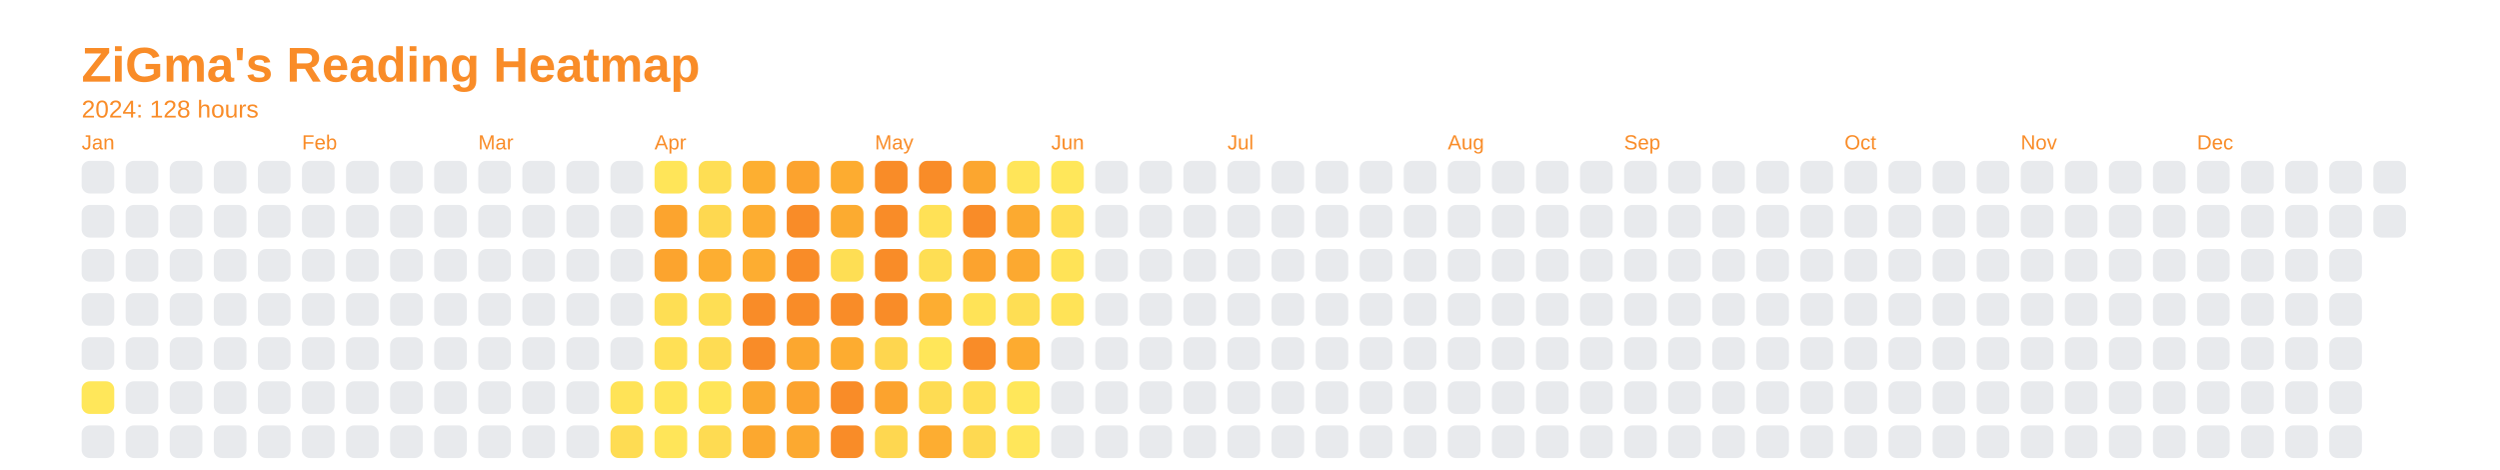
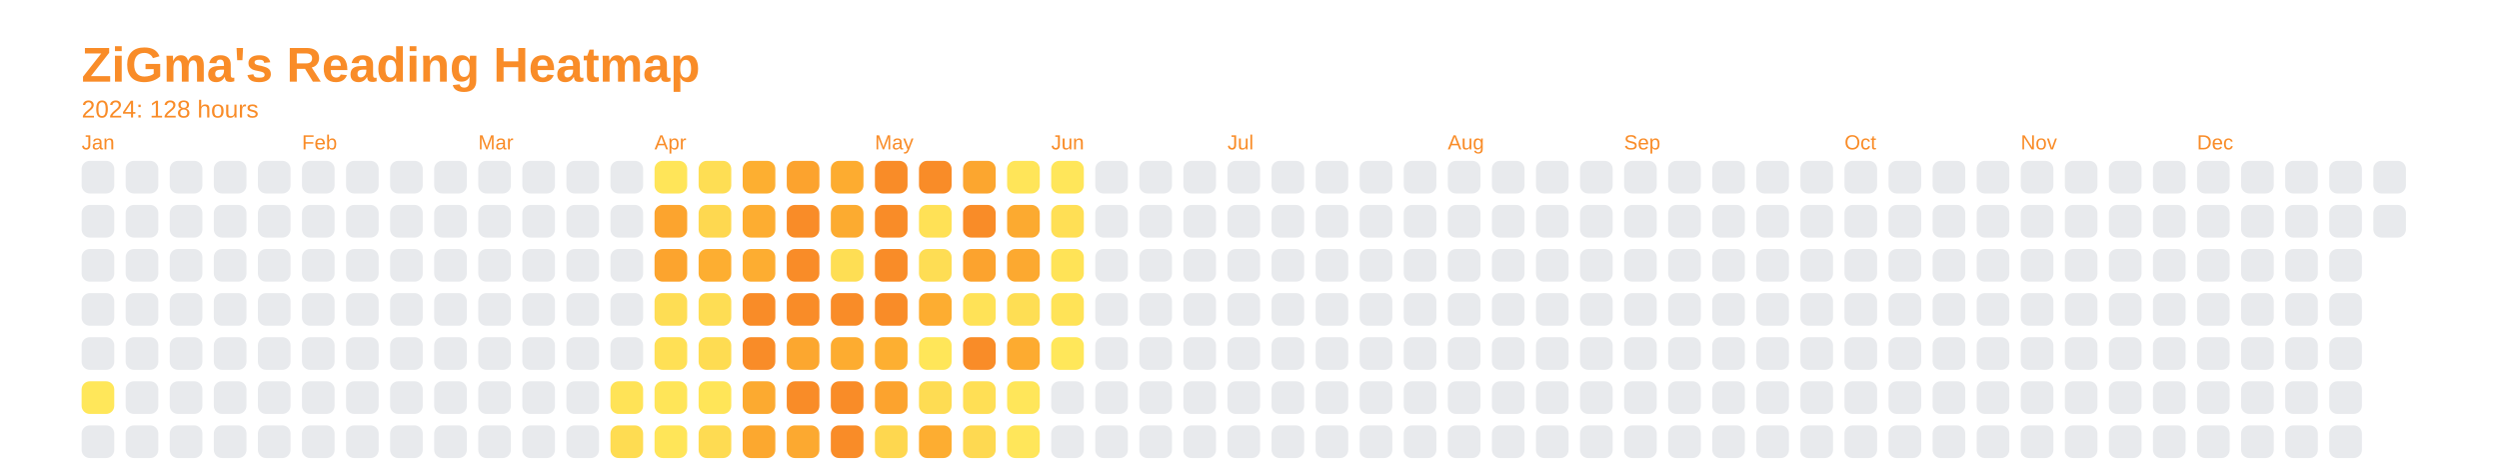
<svg xmlns="http://www.w3.org/2000/svg" baseProfile="full" height="57.5mm" version="1.1" viewBox="0,0,306.2,57.5" width="306.2mm">
  <defs />
  <rect fill="none" height="57.5" width="306.2" x="0" y="0" />
  <text fill="#f98c28" style="font-size:6px; font-family:Arial; font-weight:bold;" x="10" y="10">ZiGma's Reading Heatmap</text>
  <text fill="#f98c28" style="font-size:3px; font-family:Arial;" x="10" y="14.4">2024: 128 hours</text>
  <text fill="#f98c28" style="font-size:2.5px; font-family:Arial" x="10" y="18.3">Jan</text>
  <rect fill="#e8eaed" height="4" rx="1" ry="1" width="4" x="10" y="19.7" />
  <rect fill="#e8eaed" height="4" rx="1" ry="1" width="4" x="10" y="25.1" />
  <rect fill="#e8eaed" height="4" rx="1" ry="1" width="4" x="10" y="30.5" />
  <rect fill="#e8eaed" height="4" rx="1" ry="1" width="4" x="10" y="35.9" />
  <rect fill="#e8eaed" height="4" rx="1" ry="1" width="4" x="10" y="41.3" />
  <rect fill="#ffe75a" height="4" rx="1" ry="1" width="4" x="10" y="46.7" />
  <rect fill="#e8eaed" height="4" rx="1" ry="1" width="4" x="10" y="52.1" />
  <rect fill="#e8eaed" height="4" rx="1" ry="1" width="4" x="15.4" y="19.7" />
  <rect fill="#e8eaed" height="4" rx="1" ry="1" width="4" x="15.4" y="25.1" />
  <rect fill="#e8eaed" height="4" rx="1" ry="1" width="4" x="15.4" y="30.5" />
  <rect fill="#e8eaed" height="4" rx="1" ry="1" width="4" x="15.4" y="35.9" />
  <rect fill="#e8eaed" height="4" rx="1" ry="1" width="4" x="15.4" y="41.3" />
  <rect fill="#e8eaed" height="4" rx="1" ry="1" width="4" x="15.4" y="46.7" />
  <rect fill="#e8eaed" height="4" rx="1" ry="1" width="4" x="15.4" y="52.1" />
  <rect fill="#e8eaed" height="4" rx="1" ry="1" width="4" x="20.8" y="19.7" />
  <rect fill="#e8eaed" height="4" rx="1" ry="1" width="4" x="20.8" y="25.1" />
  <rect fill="#e8eaed" height="4" rx="1" ry="1" width="4" x="20.8" y="30.5" />
  <rect fill="#e8eaed" height="4" rx="1" ry="1" width="4" x="20.8" y="35.9" />
  <rect fill="#e8eaed" height="4" rx="1" ry="1" width="4" x="20.8" y="41.3" />
  <rect fill="#e8eaed" height="4" rx="1" ry="1" width="4" x="20.8" y="46.7" />
  <rect fill="#e8eaed" height="4" rx="1" ry="1" width="4" x="20.8" y="52.1" />
  <rect fill="#e8eaed" height="4" rx="1" ry="1" width="4" x="26.2" y="19.7" />
  <rect fill="#e8eaed" height="4" rx="1" ry="1" width="4" x="26.2" y="25.1" />
  <rect fill="#e8eaed" height="4" rx="1" ry="1" width="4" x="26.2" y="30.5" />
  <rect fill="#e8eaed" height="4" rx="1" ry="1" width="4" x="26.2" y="35.9" />
  <rect fill="#e8eaed" height="4" rx="1" ry="1" width="4" x="26.2" y="41.3" />
  <rect fill="#e8eaed" height="4" rx="1" ry="1" width="4" x="26.2" y="46.7" />
  <rect fill="#e8eaed" height="4" rx="1" ry="1" width="4" x="26.2" y="52.1" />
  <rect fill="#e8eaed" height="4" rx="1" ry="1" width="4" x="31.6" y="19.7" />
  <rect fill="#e8eaed" height="4" rx="1" ry="1" width="4" x="31.6" y="25.1" />
  <rect fill="#e8eaed" height="4" rx="1" ry="1" width="4" x="31.6" y="30.5" />
  <rect fill="#e8eaed" height="4" rx="1" ry="1" width="4" x="31.6" y="35.9" />
  <rect fill="#e8eaed" height="4" rx="1" ry="1" width="4" x="31.6" y="41.3" />
  <rect fill="#e8eaed" height="4" rx="1" ry="1" width="4" x="31.6" y="46.7" />
  <rect fill="#e8eaed" height="4" rx="1" ry="1" width="4" x="31.6" y="52.1" />
  <text fill="#f98c28" style="font-size:2.5px; font-family:Arial" x="37.0" y="18.3">Feb</text>
  <rect fill="#e8eaed" height="4" rx="1" ry="1" width="4" x="37.0" y="19.7" />
  <rect fill="#e8eaed" height="4" rx="1" ry="1" width="4" x="37.0" y="25.1" />
  <rect fill="#e8eaed" height="4" rx="1" ry="1" width="4" x="37.0" y="30.5" />
  <rect fill="#e8eaed" height="4" rx="1" ry="1" width="4" x="37.0" y="35.9" />
  <rect fill="#e8eaed" height="4" rx="1" ry="1" width="4" x="37.0" y="41.3" />
  <rect fill="#e8eaed" height="4" rx="1" ry="1" width="4" x="37.0" y="46.7" />
  <rect fill="#e8eaed" height="4" rx="1" ry="1" width="4" x="37.0" y="52.1" />
  <rect fill="#e8eaed" height="4" rx="1" ry="1" width="4" x="42.4" y="19.7" />
  <rect fill="#e8eaed" height="4" rx="1" ry="1" width="4" x="42.4" y="25.1" />
  <rect fill="#e8eaed" height="4" rx="1" ry="1" width="4" x="42.4" y="30.5" />
  <rect fill="#e8eaed" height="4" rx="1" ry="1" width="4" x="42.4" y="35.9" />
  <rect fill="#e8eaed" height="4" rx="1" ry="1" width="4" x="42.4" y="41.3" />
  <rect fill="#e8eaed" height="4" rx="1" ry="1" width="4" x="42.4" y="46.7" />
  <rect fill="#e8eaed" height="4" rx="1" ry="1" width="4" x="42.4" y="52.1" />
  <rect fill="#e8eaed" height="4" rx="1" ry="1" width="4" x="47.8" y="19.7" />
  <rect fill="#e8eaed" height="4" rx="1" ry="1" width="4" x="47.8" y="25.1" />
  <rect fill="#e8eaed" height="4" rx="1" ry="1" width="4" x="47.8" y="30.5" />
  <rect fill="#e8eaed" height="4" rx="1" ry="1" width="4" x="47.8" y="35.9" />
  <rect fill="#e8eaed" height="4" rx="1" ry="1" width="4" x="47.8" y="41.3" />
  <rect fill="#e8eaed" height="4" rx="1" ry="1" width="4" x="47.8" y="46.7" />
  <rect fill="#e8eaed" height="4" rx="1" ry="1" width="4" x="47.8" y="52.1" />
  <rect fill="#e8eaed" height="4" rx="1" ry="1" width="4" x="53.2" y="19.7" />
  <rect fill="#e8eaed" height="4" rx="1" ry="1" width="4" x="53.2" y="25.1" />
  <rect fill="#e8eaed" height="4" rx="1" ry="1" width="4" x="53.2" y="30.5" />
  <rect fill="#e8eaed" height="4" rx="1" ry="1" width="4" x="53.2" y="35.9" />
  <rect fill="#e8eaed" height="4" rx="1" ry="1" width="4" x="53.2" y="41.3" />
  <rect fill="#e8eaed" height="4" rx="1" ry="1" width="4" x="53.2" y="46.7" />
  <rect fill="#e8eaed" height="4" rx="1" ry="1" width="4" x="53.2" y="52.1" />
  <text fill="#f98c28" style="font-size:2.5px; font-family:Arial" x="58.6" y="18.3">Mar</text>
  <rect fill="#e8eaed" height="4" rx="1" ry="1" width="4" x="58.6" y="19.7" />
  <rect fill="#e8eaed" height="4" rx="1" ry="1" width="4" x="58.6" y="25.1" />
  <rect fill="#e8eaed" height="4" rx="1" ry="1" width="4" x="58.6" y="30.5" />
  <rect fill="#e8eaed" height="4" rx="1" ry="1" width="4" x="58.6" y="35.9" />
  <rect fill="#e8eaed" height="4" rx="1" ry="1" width="4" x="58.6" y="41.3" />
  <rect fill="#e8eaed" height="4" rx="1" ry="1" width="4" x="58.6" y="46.7" />
  <rect fill="#e8eaed" height="4" rx="1" ry="1" width="4" x="58.6" y="52.1" />
  <rect fill="#e8eaed" height="4" rx="1" ry="1" width="4" x="64" y="19.7" />
  <rect fill="#e8eaed" height="4" rx="1" ry="1" width="4" x="64" y="25.1" />
  <rect fill="#e8eaed" height="4" rx="1" ry="1" width="4" x="64" y="30.5" />
  <rect fill="#e8eaed" height="4" rx="1" ry="1" width="4" x="64" y="35.9" />
  <rect fill="#e8eaed" height="4" rx="1" ry="1" width="4" x="64" y="41.3" />
  <rect fill="#e8eaed" height="4" rx="1" ry="1" width="4" x="64" y="46.7" />
  <rect fill="#e8eaed" height="4" rx="1" ry="1" width="4" x="64" y="52.1" />
  <rect fill="#e8eaed" height="4" rx="1" ry="1" width="4" x="69.4" y="19.7" />
  <rect fill="#e8eaed" height="4" rx="1" ry="1" width="4" x="69.4" y="25.1" />
  <rect fill="#e8eaed" height="4" rx="1" ry="1" width="4" x="69.4" y="30.5" />
  <rect fill="#e8eaed" height="4" rx="1" ry="1" width="4" x="69.4" y="35.9" />
  <rect fill="#e8eaed" height="4" rx="1" ry="1" width="4" x="69.4" y="41.3" />
  <rect fill="#e8eaed" height="4" rx="1" ry="1" width="4" x="69.4" y="46.7" />
  <rect fill="#e8eaed" height="4" rx="1" ry="1" width="4" x="69.4" y="52.1" />
  <rect fill="#e8eaed" height="4" rx="1" ry="1" width="4" x="74.8" y="19.7" />
  <rect fill="#e8eaed" height="4" rx="1" ry="1" width="4" x="74.8" y="25.1" />
  <rect fill="#e8eaed" height="4" rx="1" ry="1" width="4" x="74.8" y="30.5" />
  <rect fill="#e8eaed" height="4" rx="1" ry="1" width="4" x="74.8" y="35.9" />
  <rect fill="#e8eaed" height="4" rx="1" ry="1" width="4" x="74.8" y="41.3" />
  <rect fill="#ffe357" height="4" rx="1" ry="1" width="4" x="74.8" y="46.7" />
-   <rect fill="#fedc53" height="4" rx="1" ry="1" width="4" x="74.8" y="52.1" />
+   <rect fill="#fedc52" height="4" rx="1" ry="1" width="4" x="74.8" y="52.1" />
  <text fill="#f98c28" style="font-size:2.5px; font-family:Arial" x="80.2" y="18.3">Apr</text>
  <rect fill="#ffe559" height="4" rx="1" ry="1" width="4" x="80.2" y="19.7" />
  <rect fill="#fca42e" height="4" rx="1" ry="1" width="4" x="80.2" y="25.1" />
  <rect fill="#fca42e" height="4" rx="1" ry="1" width="4" x="80.2" y="30.5" />
-   <rect fill="#fede54" height="4" rx="1" ry="1" width="4" x="80.2" y="35.9" />
+   <rect fill="#fedd54" height="4" rx="1" ry="1" width="4" x="80.2" y="35.9" />
  <rect fill="#ffe055" height="4" rx="1" ry="1" width="4" x="80.2" y="41.3" />
  <rect fill="#ffe558" height="4" rx="1" ry="1" width="4" x="80.2" y="46.7" />
-   <rect fill="#ffe559" height="4" rx="1" ry="1" width="4" x="80.2" y="52.1" />
+   <rect fill="#ffe558" height="4" rx="1" ry="1" width="4" x="80.2" y="52.1" />
  <rect fill="#fede54" height="4" rx="1" ry="1" width="4" x="85.6" y="19.7" />
  <rect fill="#fed850" height="4" rx="1" ry="1" width="4" x="85.6" y="25.1" />
  <rect fill="#fdae31" height="4" rx="1" ry="1" width="4" x="85.6" y="30.5" />
-   <rect fill="#fede54" height="4" rx="1" ry="1" width="4" x="85.6" y="35.9" />
-   <rect fill="#fedc53" height="4" rx="1" ry="1" width="4" x="85.6" y="41.3" />
+   <rect fill="#fedd54" height="4" rx="1" ry="1" width="4" x="85.6" y="35.9" />
+   <rect fill="#fedc52" height="4" rx="1" ry="1" width="4" x="85.6" y="41.3" />
  <rect fill="#ffe558" height="4" rx="1" ry="1" width="4" x="85.6" y="46.7" />
  <rect fill="#fedb52" height="4" rx="1" ry="1" width="4" x="85.6" y="52.1" />
  <rect fill="#fdaf31" height="4" rx="1" ry="1" width="4" x="91" y="19.7" />
  <rect fill="#fdad31" height="4" rx="1" ry="1" width="4" x="91" y="25.1" />
  <rect fill="#fdad31" height="4" rx="1" ry="1" width="4" x="91" y="30.5" />
  <rect fill="#f98c28" height="4" rx="1" ry="1" width="4" x="91" y="35.9" />
  <rect fill="#f98c28" height="4" rx="1" ry="1" width="4" x="91" y="41.3" />
  <rect fill="#fcaa30" height="4" rx="1" ry="1" width="4" x="91" y="46.7" />
  <rect fill="#fca82f" height="4" rx="1" ry="1" width="4" x="91" y="52.1" />
  <rect fill="#fca32e" height="4" rx="1" ry="1" width="4" x="96.4" y="19.7" />
  <rect fill="#f98c28" height="4" rx="1" ry="1" width="4" x="96.4" y="25.1" />
  <rect fill="#f98c28" height="4" rx="1" ry="1" width="4" x="96.4" y="30.5" />
  <rect fill="#f98c28" height="4" rx="1" ry="1" width="4" x="96.4" y="35.9" />
  <rect fill="#fca72f" height="4" rx="1" ry="1" width="4" x="96.4" y="41.3" />
-   <rect fill="#fca32e" height="4" rx="1" ry="1" width="4" x="96.4" y="46.7" />
+   <rect fill="#f98c28" height="4" rx="1" ry="1" width="4" x="96.4" y="46.7" />
  <rect fill="#fca930" height="4" rx="1" ry="1" width="4" x="96.4" y="52.1" />
  <rect fill="#fdac30" height="4" rx="1" ry="1" width="4" x="101.8" y="19.7" />
  <rect fill="#fcab30" height="4" rx="1" ry="1" width="4" x="101.8" y="25.1" />
  <rect fill="#fede54" height="4" rx="1" ry="1" width="4" x="101.8" y="30.5" />
  <rect fill="#f98c28" height="4" rx="1" ry="1" width="4" x="101.8" y="35.9" />
  <rect fill="#fdac30" height="4" rx="1" ry="1" width="4" x="101.8" y="41.3" />
  <rect fill="#f98c28" height="4" rx="1" ry="1" width="4" x="101.8" y="46.7" />
  <rect fill="#f98c28" height="4" rx="1" ry="1" width="4" x="101.8" y="52.1" />
  <text fill="#f98c28" style="font-size:2.5px; font-family:Arial" x="107.2" y="18.3">May</text>
  <rect fill="#f98c28" height="4" rx="1" ry="1" width="4" x="107.2" y="19.7" />
  <rect fill="#f98c28" height="4" rx="1" ry="1" width="4" x="107.2" y="25.1" />
  <rect fill="#f98c28" height="4" rx="1" ry="1" width="4" x="107.2" y="30.5" />
  <rect fill="#f98c28" height="4" rx="1" ry="1" width="4" x="107.2" y="35.9" />
-   <rect fill="#fed64f" height="4" rx="1" ry="1" width="4" x="107.2" y="41.3" />
+   <rect fill="#fdaf31" height="4" rx="1" ry="1" width="4" x="107.2" y="41.3" />
  <rect fill="#fca32e" height="4" rx="1" ry="1" width="4" x="107.2" y="46.7" />
-   <rect fill="#fed750" height="4" rx="1" ry="1" width="4" x="107.2" y="52.1" />
+   <rect fill="#fed74f" height="4" rx="1" ry="1" width="4" x="107.2" y="52.1" />
  <rect fill="#f98c28" height="4" rx="1" ry="1" width="4" x="112.6" y="19.7" />
  <rect fill="#ffe156" height="4" rx="1" ry="1" width="4" x="112.6" y="25.1" />
-   <rect fill="#fede54" height="4" rx="1" ry="1" width="4" x="112.6" y="30.5" />
+   <rect fill="#fedd54" height="4" rx="1" ry="1" width="4" x="112.6" y="30.5" />
  <rect fill="#fdad31" height="4" rx="1" ry="1" width="4" x="112.6" y="35.9" />
  <rect fill="#ffe659" height="4" rx="1" ry="1" width="4" x="112.6" y="41.3" />
  <rect fill="#fedc53" height="4" rx="1" ry="1" width="4" x="112.6" y="46.7" />
  <rect fill="#fdad31" height="4" rx="1" ry="1" width="4" x="112.6" y="52.1" />
  <rect fill="#fca62f" height="4" rx="1" ry="1" width="4" x="118" y="19.7" />
  <rect fill="#f98c28" height="4" rx="1" ry="1" width="4" x="118" y="25.1" />
  <rect fill="#fca32e" height="4" rx="1" ry="1" width="4" x="118" y="30.5" />
-   <rect fill="#ffe357" height="4" rx="1" ry="1" width="4" x="118" y="35.9" />
+   <rect fill="#ffe257" height="4" rx="1" ry="1" width="4" x="118" y="35.9" />
  <rect fill="#f98c28" height="4" rx="1" ry="1" width="4" x="118" y="41.3" />
  <rect fill="#ffdf55" height="4" rx="1" ry="1" width="4" x="118" y="46.7" />
  <rect fill="#fed951" height="4" rx="1" ry="1" width="4" x="118" y="52.1" />
  <rect fill="#ffe559" height="4" rx="1" ry="1" width="4" x="123.4" y="19.7" />
  <rect fill="#fcaa30" height="4" rx="1" ry="1" width="4" x="123.4" y="25.1" />
  <rect fill="#fca930" height="4" rx="1" ry="1" width="4" x="123.4" y="30.5" />
  <rect fill="#fede54" height="4" rx="1" ry="1" width="4" x="123.4" y="35.9" />
  <rect fill="#fdab30" height="4" rx="1" ry="1" width="4" x="123.4" y="41.3" />
-   <rect fill="#ffe75a" height="4" rx="1" ry="1" width="4" x="123.4" y="46.7" />
+   <rect fill="#ffe65a" height="4" rx="1" ry="1" width="4" x="123.4" y="46.7" />
  <rect fill="#ffe65a" height="4" rx="1" ry="1" width="4" x="123.4" y="52.1" />
  <text fill="#f98c28" style="font-size:2.5px; font-family:Arial" x="128.8" y="18.3">Jun</text>
-   <rect fill="#ffe75a" height="4" rx="1" ry="1" width="4" x="128.8" y="19.7" />
+   <rect fill="#ffe65a" height="4" rx="1" ry="1" width="4" x="128.8" y="19.7" />
  <rect fill="#ffdf55" height="4" rx="1" ry="1" width="4" x="128.8" y="25.1" />
  <rect fill="#ffe357" height="4" rx="1" ry="1" width="4" x="128.8" y="30.5" />
  <rect fill="#ffe357" height="4" rx="1" ry="1" width="4" x="128.8" y="35.9" />
-   <rect fill="#e8eaed" height="4" rx="1" ry="1" width="4" x="128.8" y="41.3" />
+   <rect fill="#ffe75a" height="4" rx="1" ry="1" width="4" x="128.8" y="41.3" />
  <rect fill="#e8eaed" height="4" rx="1" ry="1" width="4" x="128.8" y="46.7" />
  <rect fill="#e8eaed" height="4" rx="1" ry="1" width="4" x="128.8" y="52.1" />
  <rect fill="#e8eaed" height="4" rx="1" ry="1" width="4" x="134.2" y="19.7" />
  <rect fill="#e8eaed" height="4" rx="1" ry="1" width="4" x="134.2" y="25.1" />
  <rect fill="#e8eaed" height="4" rx="1" ry="1" width="4" x="134.2" y="30.5" />
  <rect fill="#e8eaed" height="4" rx="1" ry="1" width="4" x="134.2" y="35.9" />
  <rect fill="#e8eaed" height="4" rx="1" ry="1" width="4" x="134.2" y="41.3" />
  <rect fill="#e8eaed" height="4" rx="1" ry="1" width="4" x="134.2" y="46.7" />
  <rect fill="#e8eaed" height="4" rx="1" ry="1" width="4" x="134.2" y="52.1" />
  <rect fill="#e8eaed" height="4" rx="1" ry="1" width="4" x="139.6" y="19.7" />
  <rect fill="#e8eaed" height="4" rx="1" ry="1" width="4" x="139.6" y="25.1" />
  <rect fill="#e8eaed" height="4" rx="1" ry="1" width="4" x="139.6" y="30.5" />
  <rect fill="#e8eaed" height="4" rx="1" ry="1" width="4" x="139.6" y="35.9" />
  <rect fill="#e8eaed" height="4" rx="1" ry="1" width="4" x="139.6" y="41.3" />
  <rect fill="#e8eaed" height="4" rx="1" ry="1" width="4" x="139.6" y="46.7" />
  <rect fill="#e8eaed" height="4" rx="1" ry="1" width="4" x="139.6" y="52.1" />
  <rect fill="#e8eaed" height="4" rx="1" ry="1" width="4" x="145" y="19.7" />
  <rect fill="#e8eaed" height="4" rx="1" ry="1" width="4" x="145" y="25.1" />
  <rect fill="#e8eaed" height="4" rx="1" ry="1" width="4" x="145" y="30.5" />
  <rect fill="#e8eaed" height="4" rx="1" ry="1" width="4" x="145" y="35.9" />
  <rect fill="#e8eaed" height="4" rx="1" ry="1" width="4" x="145" y="41.3" />
  <rect fill="#e8eaed" height="4" rx="1" ry="1" width="4" x="145" y="46.7" />
  <rect fill="#e8eaed" height="4" rx="1" ry="1" width="4" x="145" y="52.1" />
  <text fill="#f98c28" style="font-size:2.5px; font-family:Arial" x="150.4" y="18.3">Jul</text>
  <rect fill="#e8eaed" height="4" rx="1" ry="1" width="4" x="150.4" y="19.7" />
  <rect fill="#e8eaed" height="4" rx="1" ry="1" width="4" x="150.4" y="25.1" />
  <rect fill="#e8eaed" height="4" rx="1" ry="1" width="4" x="150.4" y="30.5" />
  <rect fill="#e8eaed" height="4" rx="1" ry="1" width="4" x="150.4" y="35.9" />
  <rect fill="#e8eaed" height="4" rx="1" ry="1" width="4" x="150.4" y="41.3" />
  <rect fill="#e8eaed" height="4" rx="1" ry="1" width="4" x="150.4" y="46.7" />
  <rect fill="#e8eaed" height="4" rx="1" ry="1" width="4" x="150.4" y="52.1" />
  <rect fill="#e8eaed" height="4" rx="1" ry="1" width="4" x="155.8" y="19.7" />
  <rect fill="#e8eaed" height="4" rx="1" ry="1" width="4" x="155.8" y="25.1" />
  <rect fill="#e8eaed" height="4" rx="1" ry="1" width="4" x="155.8" y="30.5" />
  <rect fill="#e8eaed" height="4" rx="1" ry="1" width="4" x="155.8" y="35.9" />
  <rect fill="#e8eaed" height="4" rx="1" ry="1" width="4" x="155.8" y="41.3" />
  <rect fill="#e8eaed" height="4" rx="1" ry="1" width="4" x="155.8" y="46.7" />
  <rect fill="#e8eaed" height="4" rx="1" ry="1" width="4" x="155.8" y="52.1" />
  <rect fill="#e8eaed" height="4" rx="1" ry="1" width="4" x="161.2" y="19.7" />
  <rect fill="#e8eaed" height="4" rx="1" ry="1" width="4" x="161.2" y="25.1" />
  <rect fill="#e8eaed" height="4" rx="1" ry="1" width="4" x="161.2" y="30.5" />
  <rect fill="#e8eaed" height="4" rx="1" ry="1" width="4" x="161.2" y="35.9" />
  <rect fill="#e8eaed" height="4" rx="1" ry="1" width="4" x="161.2" y="41.3" />
  <rect fill="#e8eaed" height="4" rx="1" ry="1" width="4" x="161.2" y="46.7" />
  <rect fill="#e8eaed" height="4" rx="1" ry="1" width="4" x="161.2" y="52.1" />
  <rect fill="#e8eaed" height="4" rx="1" ry="1" width="4" x="166.6" y="19.7" />
  <rect fill="#e8eaed" height="4" rx="1" ry="1" width="4" x="166.6" y="25.1" />
  <rect fill="#e8eaed" height="4" rx="1" ry="1" width="4" x="166.6" y="30.5" />
  <rect fill="#e8eaed" height="4" rx="1" ry="1" width="4" x="166.6" y="35.9" />
  <rect fill="#e8eaed" height="4" rx="1" ry="1" width="4" x="166.6" y="41.3" />
  <rect fill="#e8eaed" height="4" rx="1" ry="1" width="4" x="166.6" y="46.7" />
  <rect fill="#e8eaed" height="4" rx="1" ry="1" width="4" x="166.6" y="52.1" />
  <rect fill="#e8eaed" height="4" rx="1" ry="1" width="4" x="172" y="19.7" />
  <rect fill="#e8eaed" height="4" rx="1" ry="1" width="4" x="172" y="25.1" />
  <rect fill="#e8eaed" height="4" rx="1" ry="1" width="4" x="172" y="30.5" />
  <rect fill="#e8eaed" height="4" rx="1" ry="1" width="4" x="172" y="35.9" />
  <rect fill="#e8eaed" height="4" rx="1" ry="1" width="4" x="172" y="41.3" />
  <rect fill="#e8eaed" height="4" rx="1" ry="1" width="4" x="172" y="46.7" />
  <rect fill="#e8eaed" height="4" rx="1" ry="1" width="4" x="172" y="52.1" />
  <text fill="#f98c28" style="font-size:2.5px; font-family:Arial" x="177.4" y="18.3">Aug</text>
  <rect fill="#e8eaed" height="4" rx="1" ry="1" width="4" x="177.4" y="19.7" />
  <rect fill="#e8eaed" height="4" rx="1" ry="1" width="4" x="177.4" y="25.1" />
  <rect fill="#e8eaed" height="4" rx="1" ry="1" width="4" x="177.4" y="30.5" />
  <rect fill="#e8eaed" height="4" rx="1" ry="1" width="4" x="177.4" y="35.9" />
  <rect fill="#e8eaed" height="4" rx="1" ry="1" width="4" x="177.4" y="41.3" />
  <rect fill="#e8eaed" height="4" rx="1" ry="1" width="4" x="177.4" y="46.7" />
  <rect fill="#e8eaed" height="4" rx="1" ry="1" width="4" x="177.4" y="52.1" />
  <rect fill="#e8eaed" height="4" rx="1" ry="1" width="4" x="182.8" y="19.7" />
  <rect fill="#e8eaed" height="4" rx="1" ry="1" width="4" x="182.8" y="25.1" />
  <rect fill="#e8eaed" height="4" rx="1" ry="1" width="4" x="182.8" y="30.5" />
  <rect fill="#e8eaed" height="4" rx="1" ry="1" width="4" x="182.8" y="35.9" />
  <rect fill="#e8eaed" height="4" rx="1" ry="1" width="4" x="182.8" y="41.3" />
  <rect fill="#e8eaed" height="4" rx="1" ry="1" width="4" x="182.8" y="46.7" />
  <rect fill="#e8eaed" height="4" rx="1" ry="1" width="4" x="182.8" y="52.1" />
  <rect fill="#e8eaed" height="4" rx="1" ry="1" width="4" x="188.2" y="19.7" />
  <rect fill="#e8eaed" height="4" rx="1" ry="1" width="4" x="188.2" y="25.1" />
  <rect fill="#e8eaed" height="4" rx="1" ry="1" width="4" x="188.2" y="30.5" />
  <rect fill="#e8eaed" height="4" rx="1" ry="1" width="4" x="188.2" y="35.9" />
  <rect fill="#e8eaed" height="4" rx="1" ry="1" width="4" x="188.2" y="41.3" />
  <rect fill="#e8eaed" height="4" rx="1" ry="1" width="4" x="188.2" y="46.7" />
  <rect fill="#e8eaed" height="4" rx="1" ry="1" width="4" x="188.2" y="52.1" />
  <rect fill="#e8eaed" height="4" rx="1" ry="1" width="4" x="193.6" y="19.7" />
  <rect fill="#e8eaed" height="4" rx="1" ry="1" width="4" x="193.6" y="25.1" />
  <rect fill="#e8eaed" height="4" rx="1" ry="1" width="4" x="193.6" y="30.5" />
  <rect fill="#e8eaed" height="4" rx="1" ry="1" width="4" x="193.6" y="35.9" />
  <rect fill="#e8eaed" height="4" rx="1" ry="1" width="4" x="193.6" y="41.3" />
  <rect fill="#e8eaed" height="4" rx="1" ry="1" width="4" x="193.6" y="46.7" />
  <rect fill="#e8eaed" height="4" rx="1" ry="1" width="4" x="193.6" y="52.1" />
  <text fill="#f98c28" style="font-size:2.5px; font-family:Arial" x="199" y="18.3">Sep</text>
  <rect fill="#e8eaed" height="4" rx="1" ry="1" width="4" x="199" y="19.7" />
  <rect fill="#e8eaed" height="4" rx="1" ry="1" width="4" x="199" y="25.1" />
  <rect fill="#e8eaed" height="4" rx="1" ry="1" width="4" x="199" y="30.5" />
  <rect fill="#e8eaed" height="4" rx="1" ry="1" width="4" x="199" y="35.9" />
  <rect fill="#e8eaed" height="4" rx="1" ry="1" width="4" x="199" y="41.3" />
  <rect fill="#e8eaed" height="4" rx="1" ry="1" width="4" x="199" y="46.7" />
  <rect fill="#e8eaed" height="4" rx="1" ry="1" width="4" x="199" y="52.1" />
  <rect fill="#e8eaed" height="4" rx="1" ry="1" width="4" x="204.4" y="19.7" />
  <rect fill="#e8eaed" height="4" rx="1" ry="1" width="4" x="204.4" y="25.1" />
  <rect fill="#e8eaed" height="4" rx="1" ry="1" width="4" x="204.4" y="30.5" />
  <rect fill="#e8eaed" height="4" rx="1" ry="1" width="4" x="204.4" y="35.9" />
  <rect fill="#e8eaed" height="4" rx="1" ry="1" width="4" x="204.4" y="41.3" />
  <rect fill="#e8eaed" height="4" rx="1" ry="1" width="4" x="204.4" y="46.7" />
  <rect fill="#e8eaed" height="4" rx="1" ry="1" width="4" x="204.4" y="52.1" />
  <rect fill="#e8eaed" height="4" rx="1" ry="1" width="4" x="209.8" y="19.7" />
  <rect fill="#e8eaed" height="4" rx="1" ry="1" width="4" x="209.8" y="25.1" />
  <rect fill="#e8eaed" height="4" rx="1" ry="1" width="4" x="209.8" y="30.5" />
  <rect fill="#e8eaed" height="4" rx="1" ry="1" width="4" x="209.8" y="35.9" />
  <rect fill="#e8eaed" height="4" rx="1" ry="1" width="4" x="209.8" y="41.3" />
  <rect fill="#e8eaed" height="4" rx="1" ry="1" width="4" x="209.8" y="46.7" />
  <rect fill="#e8eaed" height="4" rx="1" ry="1" width="4" x="209.8" y="52.1" />
  <rect fill="#e8eaed" height="4" rx="1" ry="1" width="4" x="215.2" y="19.7" />
  <rect fill="#e8eaed" height="4" rx="1" ry="1" width="4" x="215.2" y="25.1" />
  <rect fill="#e8eaed" height="4" rx="1" ry="1" width="4" x="215.2" y="30.5" />
  <rect fill="#e8eaed" height="4" rx="1" ry="1" width="4" x="215.2" y="35.9" />
  <rect fill="#e8eaed" height="4" rx="1" ry="1" width="4" x="215.2" y="41.3" />
  <rect fill="#e8eaed" height="4" rx="1" ry="1" width="4" x="215.2" y="46.7" />
  <rect fill="#e8eaed" height="4" rx="1" ry="1" width="4" x="215.2" y="52.1" />
  <rect fill="#e8eaed" height="4" rx="1" ry="1" width="4" x="220.6" y="19.7" />
  <rect fill="#e8eaed" height="4" rx="1" ry="1" width="4" x="220.6" y="25.1" />
  <rect fill="#e8eaed" height="4" rx="1" ry="1" width="4" x="220.6" y="30.5" />
  <rect fill="#e8eaed" height="4" rx="1" ry="1" width="4" x="220.6" y="35.9" />
  <rect fill="#e8eaed" height="4" rx="1" ry="1" width="4" x="220.6" y="41.3" />
  <rect fill="#e8eaed" height="4" rx="1" ry="1" width="4" x="220.6" y="46.7" />
  <rect fill="#e8eaed" height="4" rx="1" ry="1" width="4" x="220.6" y="52.1" />
  <text fill="#f98c28" style="font-size:2.5px; font-family:Arial" x="226" y="18.3">Oct</text>
  <rect fill="#e8eaed" height="4" rx="1" ry="1" width="4" x="226" y="19.7" />
  <rect fill="#e8eaed" height="4" rx="1" ry="1" width="4" x="226" y="25.1" />
  <rect fill="#e8eaed" height="4" rx="1" ry="1" width="4" x="226" y="30.5" />
  <rect fill="#e8eaed" height="4" rx="1" ry="1" width="4" x="226" y="35.9" />
  <rect fill="#e8eaed" height="4" rx="1" ry="1" width="4" x="226" y="41.3" />
  <rect fill="#e8eaed" height="4" rx="1" ry="1" width="4" x="226" y="46.7" />
  <rect fill="#e8eaed" height="4" rx="1" ry="1" width="4" x="226" y="52.1" />
  <rect fill="#e8eaed" height="4" rx="1" ry="1" width="4" x="231.4" y="19.7" />
  <rect fill="#e8eaed" height="4" rx="1" ry="1" width="4" x="231.4" y="25.1" />
  <rect fill="#e8eaed" height="4" rx="1" ry="1" width="4" x="231.4" y="30.5" />
  <rect fill="#e8eaed" height="4" rx="1" ry="1" width="4" x="231.4" y="35.9" />
  <rect fill="#e8eaed" height="4" rx="1" ry="1" width="4" x="231.4" y="41.3" />
  <rect fill="#e8eaed" height="4" rx="1" ry="1" width="4" x="231.4" y="46.7" />
  <rect fill="#e8eaed" height="4" rx="1" ry="1" width="4" x="231.4" y="52.1" />
  <rect fill="#e8eaed" height="4" rx="1" ry="1" width="4" x="236.8" y="19.7" />
  <rect fill="#e8eaed" height="4" rx="1" ry="1" width="4" x="236.8" y="25.1" />
  <rect fill="#e8eaed" height="4" rx="1" ry="1" width="4" x="236.8" y="30.5" />
  <rect fill="#e8eaed" height="4" rx="1" ry="1" width="4" x="236.8" y="35.9" />
  <rect fill="#e8eaed" height="4" rx="1" ry="1" width="4" x="236.8" y="41.3" />
  <rect fill="#e8eaed" height="4" rx="1" ry="1" width="4" x="236.8" y="46.7" />
  <rect fill="#e8eaed" height="4" rx="1" ry="1" width="4" x="236.8" y="52.1" />
  <rect fill="#e8eaed" height="4" rx="1" ry="1" width="4" x="242.2" y="19.7" />
  <rect fill="#e8eaed" height="4" rx="1" ry="1" width="4" x="242.2" y="25.1" />
  <rect fill="#e8eaed" height="4" rx="1" ry="1" width="4" x="242.2" y="30.5" />
  <rect fill="#e8eaed" height="4" rx="1" ry="1" width="4" x="242.2" y="35.9" />
  <rect fill="#e8eaed" height="4" rx="1" ry="1" width="4" x="242.2" y="41.3" />
  <rect fill="#e8eaed" height="4" rx="1" ry="1" width="4" x="242.2" y="46.7" />
  <rect fill="#e8eaed" height="4" rx="1" ry="1" width="4" x="242.2" y="52.1" />
  <text fill="#f98c28" style="font-size:2.5px; font-family:Arial" x="247.6" y="18.3">Nov</text>
  <rect fill="#e8eaed" height="4" rx="1" ry="1" width="4" x="247.6" y="19.7" />
  <rect fill="#e8eaed" height="4" rx="1" ry="1" width="4" x="247.6" y="25.1" />
  <rect fill="#e8eaed" height="4" rx="1" ry="1" width="4" x="247.6" y="30.5" />
  <rect fill="#e8eaed" height="4" rx="1" ry="1" width="4" x="247.6" y="35.9" />
  <rect fill="#e8eaed" height="4" rx="1" ry="1" width="4" x="247.6" y="41.3" />
  <rect fill="#e8eaed" height="4" rx="1" ry="1" width="4" x="247.6" y="46.7" />
  <rect fill="#e8eaed" height="4" rx="1" ry="1" width="4" x="247.6" y="52.1" />
  <rect fill="#e8eaed" height="4" rx="1" ry="1" width="4" x="253" y="19.7" />
  <rect fill="#e8eaed" height="4" rx="1" ry="1" width="4" x="253" y="25.1" />
  <rect fill="#e8eaed" height="4" rx="1" ry="1" width="4" x="253" y="30.5" />
  <rect fill="#e8eaed" height="4" rx="1" ry="1" width="4" x="253" y="35.9" />
  <rect fill="#e8eaed" height="4" rx="1" ry="1" width="4" x="253" y="41.3" />
  <rect fill="#e8eaed" height="4" rx="1" ry="1" width="4" x="253" y="46.7" />
  <rect fill="#e8eaed" height="4" rx="1" ry="1" width="4" x="253" y="52.1" />
  <rect fill="#e8eaed" height="4" rx="1" ry="1" width="4" x="258.4" y="19.7" />
  <rect fill="#e8eaed" height="4" rx="1" ry="1" width="4" x="258.4" y="25.1" />
  <rect fill="#e8eaed" height="4" rx="1" ry="1" width="4" x="258.4" y="30.5" />
  <rect fill="#e8eaed" height="4" rx="1" ry="1" width="4" x="258.4" y="35.9" />
  <rect fill="#e8eaed" height="4" rx="1" ry="1" width="4" x="258.4" y="41.3" />
  <rect fill="#e8eaed" height="4" rx="1" ry="1" width="4" x="258.4" y="46.7" />
  <rect fill="#e8eaed" height="4" rx="1" ry="1" width="4" x="258.4" y="52.1" />
  <rect fill="#e8eaed" height="4" rx="1" ry="1" width="4" x="263.8" y="19.7" />
  <rect fill="#e8eaed" height="4" rx="1" ry="1" width="4" x="263.8" y="25.1" />
  <rect fill="#e8eaed" height="4" rx="1" ry="1" width="4" x="263.8" y="30.5" />
  <rect fill="#e8eaed" height="4" rx="1" ry="1" width="4" x="263.8" y="35.9" />
  <rect fill="#e8eaed" height="4" rx="1" ry="1" width="4" x="263.8" y="41.3" />
  <rect fill="#e8eaed" height="4" rx="1" ry="1" width="4" x="263.8" y="46.7" />
  <rect fill="#e8eaed" height="4" rx="1" ry="1" width="4" x="263.8" y="52.1" />
  <text fill="#f98c28" style="font-size:2.5px; font-family:Arial" x="269.2" y="18.3">Dec</text>
  <rect fill="#e8eaed" height="4" rx="1" ry="1" width="4" x="269.2" y="19.7" />
  <rect fill="#e8eaed" height="4" rx="1" ry="1" width="4" x="269.2" y="25.1" />
  <rect fill="#e8eaed" height="4" rx="1" ry="1" width="4" x="269.2" y="30.5" />
  <rect fill="#e8eaed" height="4" rx="1" ry="1" width="4" x="269.2" y="35.9" />
  <rect fill="#e8eaed" height="4" rx="1" ry="1" width="4" x="269.2" y="41.3" />
  <rect fill="#e8eaed" height="4" rx="1" ry="1" width="4" x="269.2" y="46.7" />
  <rect fill="#e8eaed" height="4" rx="1" ry="1" width="4" x="269.2" y="52.1" />
  <rect fill="#e8eaed" height="4" rx="1" ry="1" width="4" x="274.6" y="19.7" />
  <rect fill="#e8eaed" height="4" rx="1" ry="1" width="4" x="274.6" y="25.1" />
  <rect fill="#e8eaed" height="4" rx="1" ry="1" width="4" x="274.6" y="30.5" />
  <rect fill="#e8eaed" height="4" rx="1" ry="1" width="4" x="274.6" y="35.9" />
  <rect fill="#e8eaed" height="4" rx="1" ry="1" width="4" x="274.6" y="41.3" />
  <rect fill="#e8eaed" height="4" rx="1" ry="1" width="4" x="274.6" y="46.7" />
  <rect fill="#e8eaed" height="4" rx="1" ry="1" width="4" x="274.6" y="52.1" />
  <rect fill="#e8eaed" height="4" rx="1" ry="1" width="4" x="280" y="19.7" />
  <rect fill="#e8eaed" height="4" rx="1" ry="1" width="4" x="280" y="25.1" />
  <rect fill="#e8eaed" height="4" rx="1" ry="1" width="4" x="280" y="30.5" />
  <rect fill="#e8eaed" height="4" rx="1" ry="1" width="4" x="280" y="35.9" />
  <rect fill="#e8eaed" height="4" rx="1" ry="1" width="4" x="280" y="41.3" />
  <rect fill="#e8eaed" height="4" rx="1" ry="1" width="4" x="280" y="46.7" />
  <rect fill="#e8eaed" height="4" rx="1" ry="1" width="4" x="280" y="52.1" />
  <rect fill="#e8eaed" height="4" rx="1" ry="1" width="4" x="285.4" y="19.7" />
  <rect fill="#e8eaed" height="4" rx="1" ry="1" width="4" x="285.4" y="25.1" />
  <rect fill="#e8eaed" height="4" rx="1" ry="1" width="4" x="285.4" y="30.5" />
  <rect fill="#e8eaed" height="4" rx="1" ry="1" width="4" x="285.4" y="35.9" />
  <rect fill="#e8eaed" height="4" rx="1" ry="1" width="4" x="285.4" y="41.3" />
  <rect fill="#e8eaed" height="4" rx="1" ry="1" width="4" x="285.4" y="46.7" />
  <rect fill="#e8eaed" height="4" rx="1" ry="1" width="4" x="285.4" y="52.1" />
  <rect fill="#e8eaed" height="4" rx="1" ry="1" width="4" x="290.8" y="19.7" />
  <rect fill="#e8eaed" height="4" rx="1" ry="1" width="4" x="290.8" y="25.1" />
</svg>
